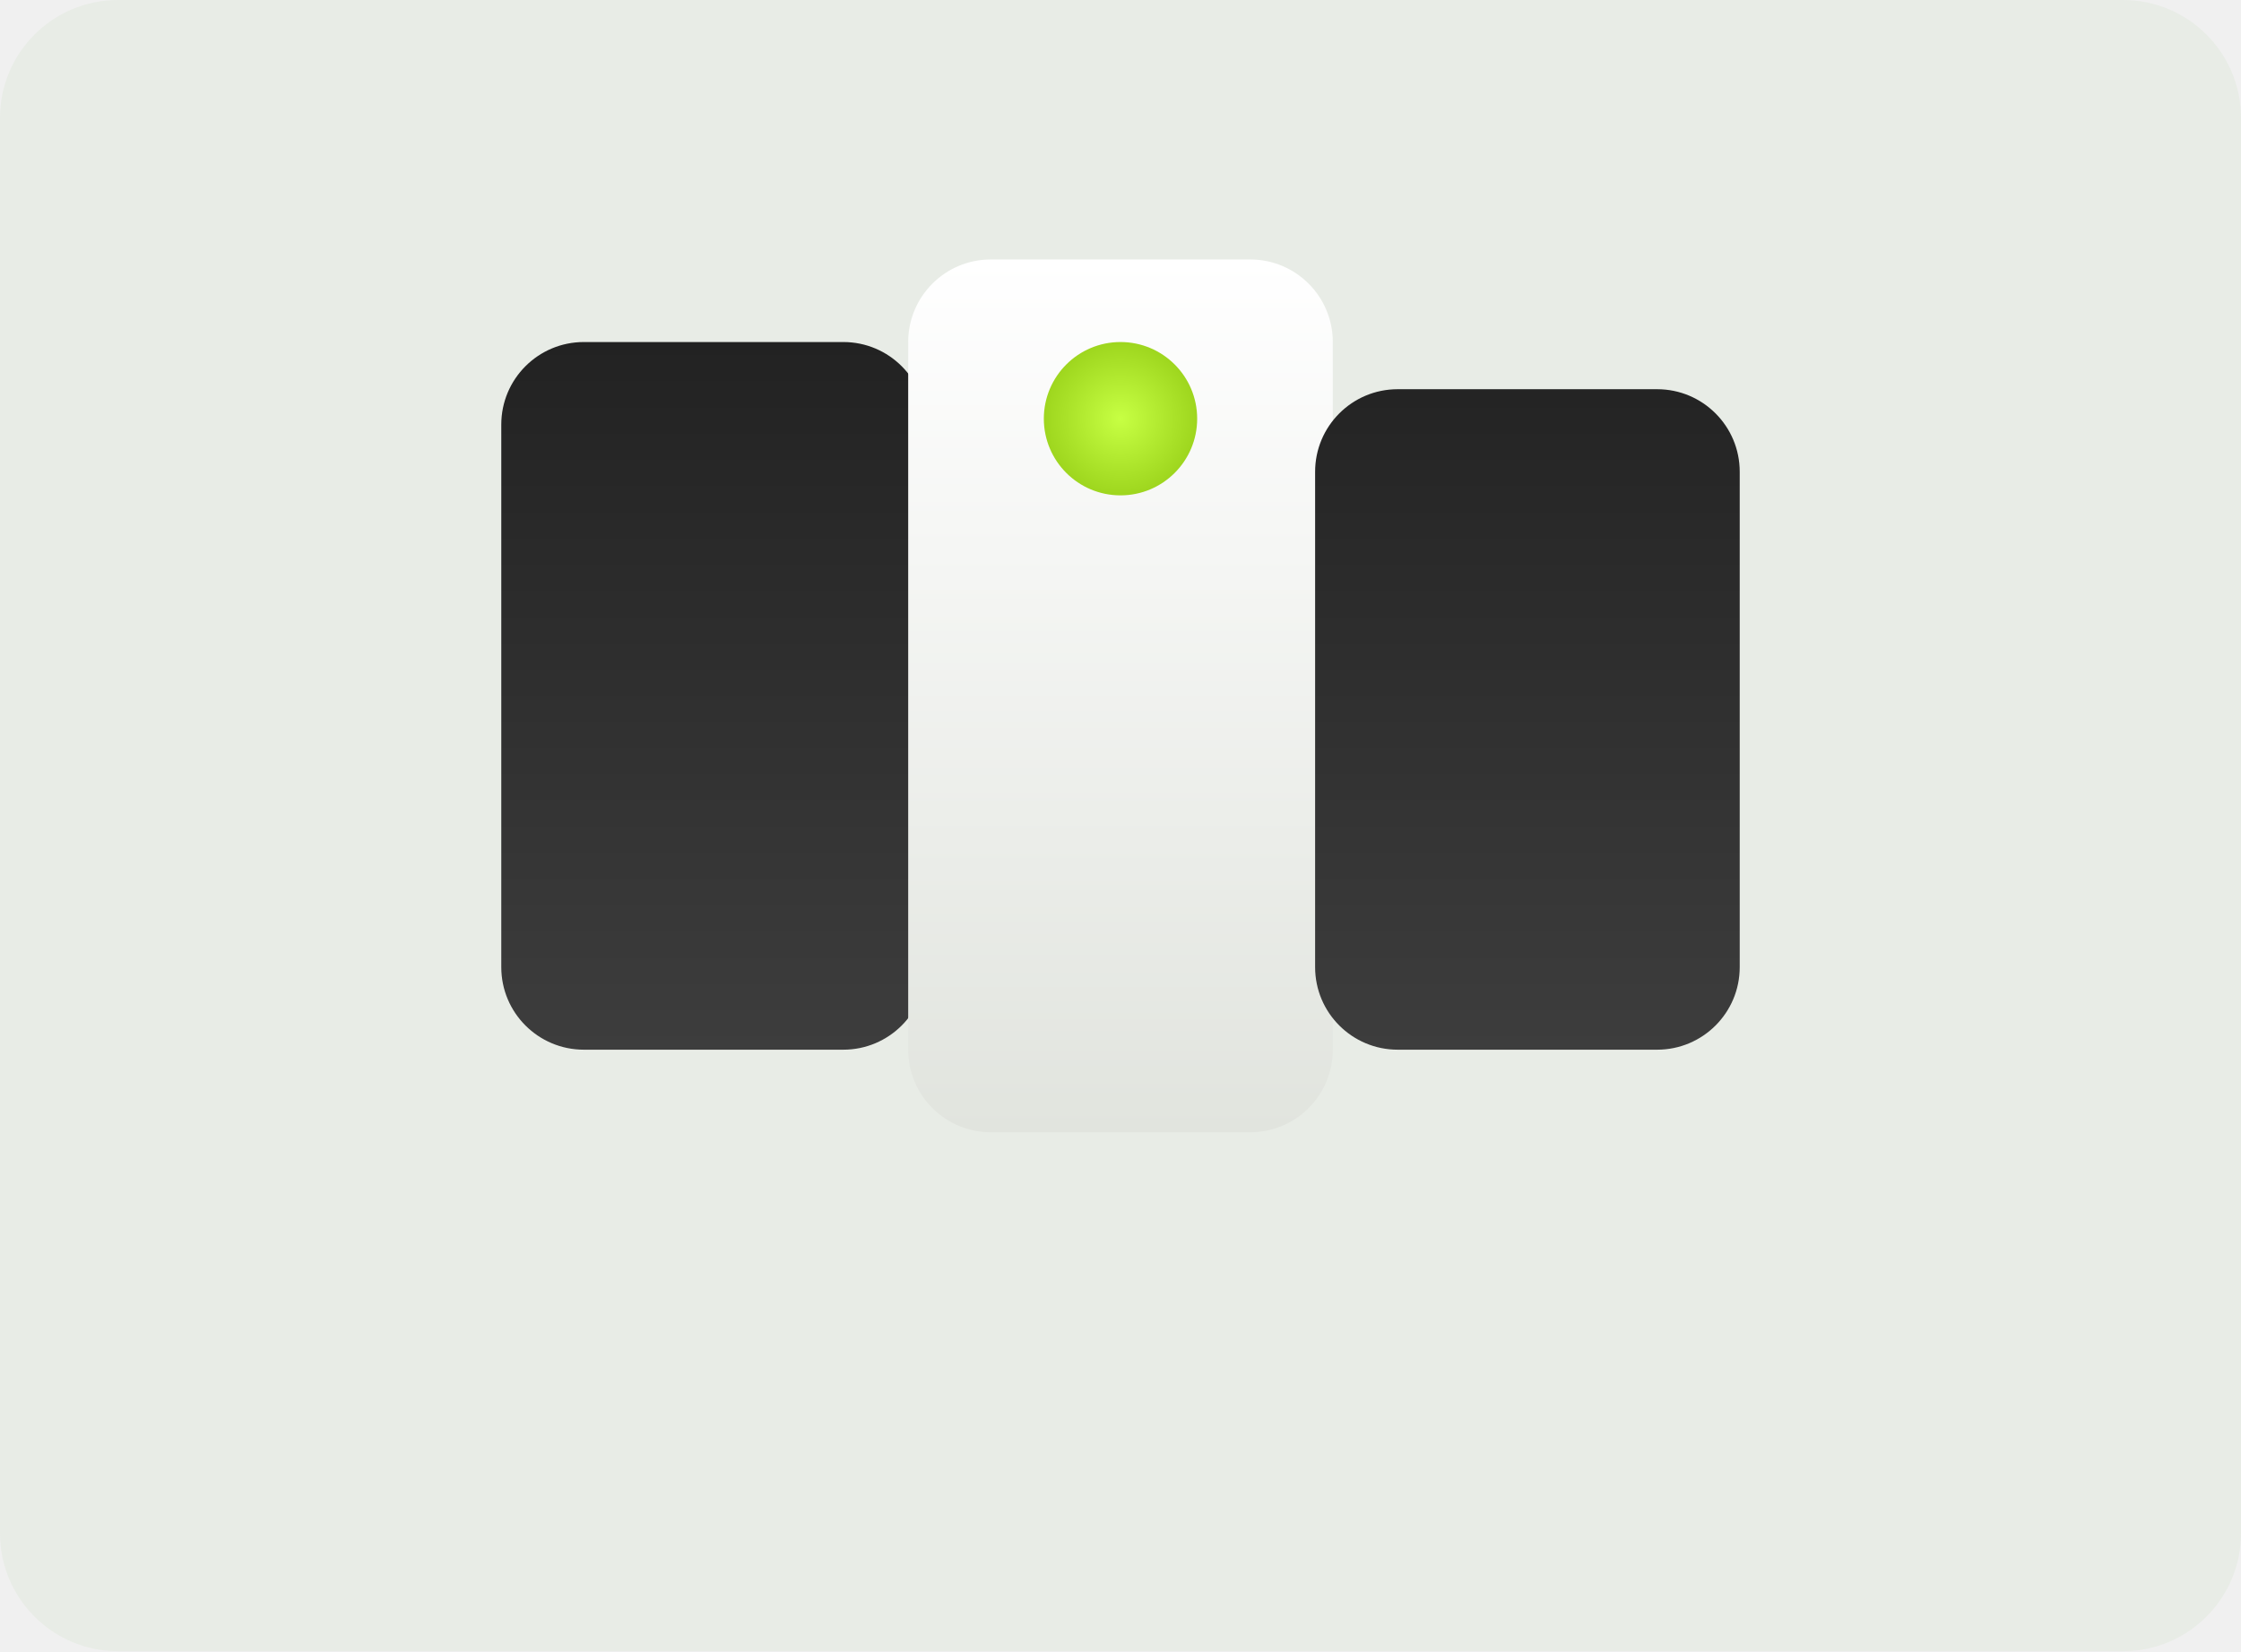
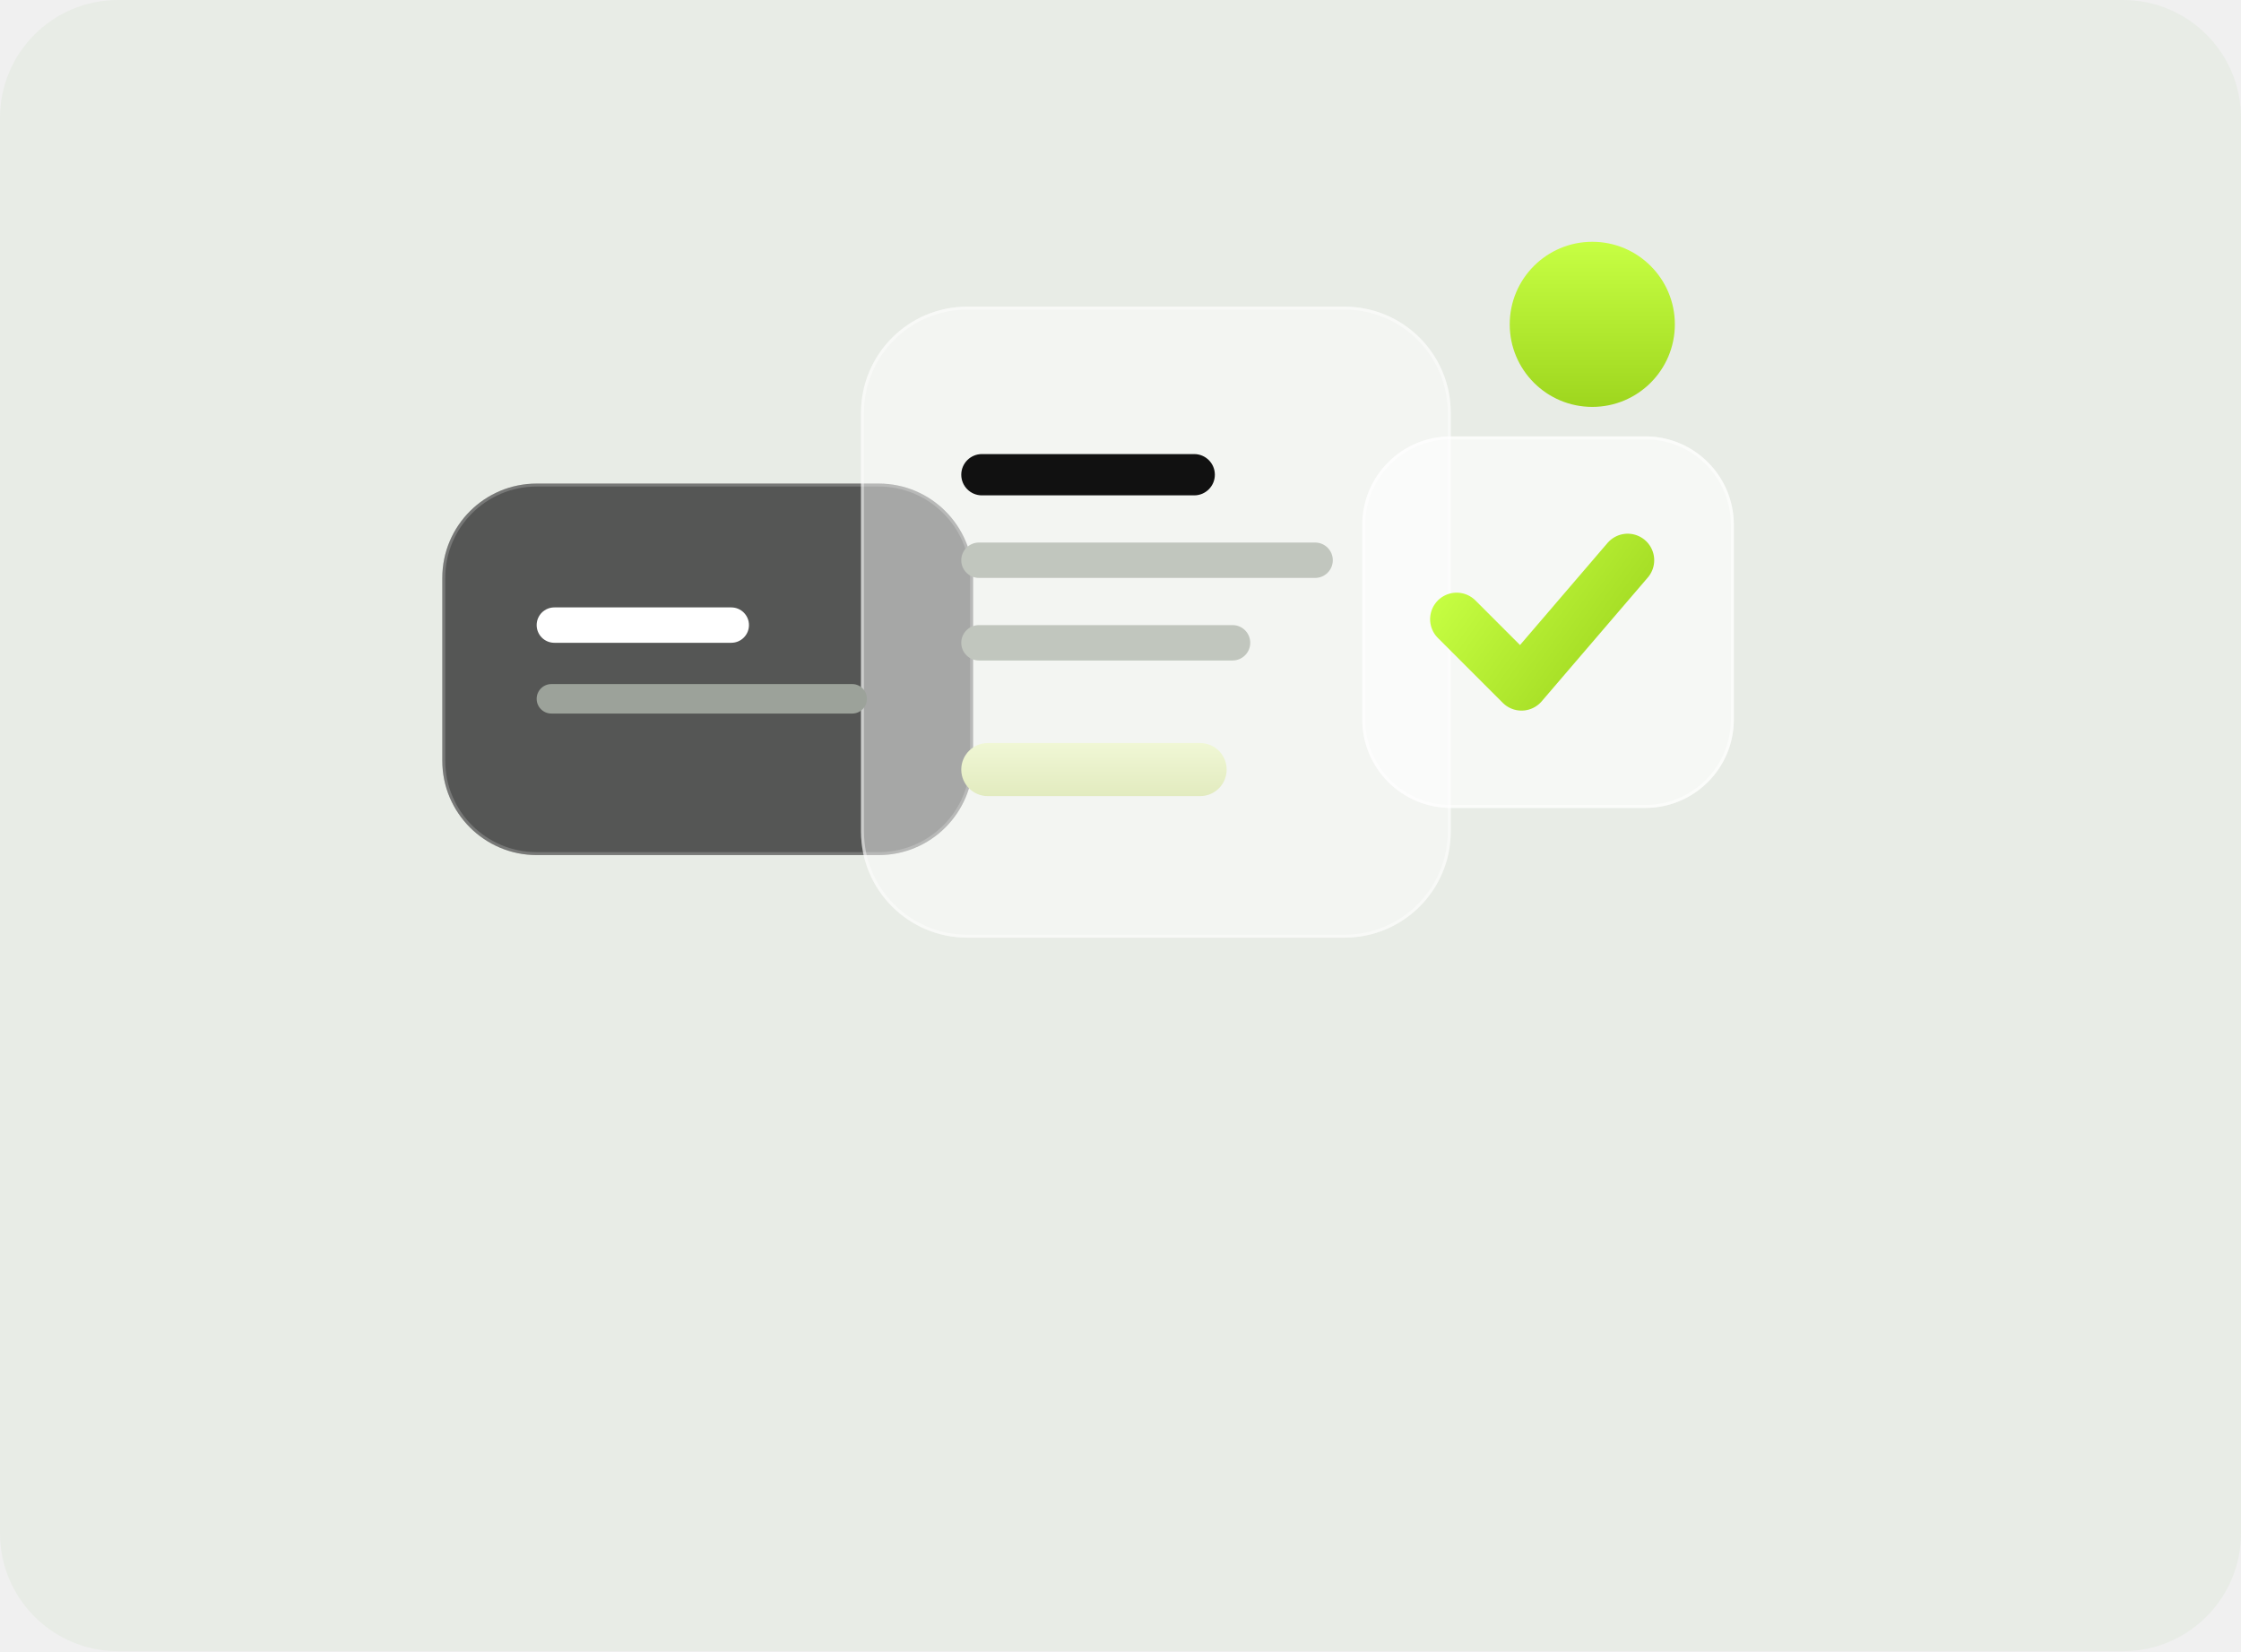
<svg xmlns="http://www.w3.org/2000/svg" width="760" height="560" viewBox="0 0 760 560" fill="none">
  <rect width="760" height="560" rx="40" fill="#E8ECE6" />
-   <rect x="170" y="116" width="144" height="240" rx="28" fill="url(#c1)" />
-   <rect x="308" y="88" width="144" height="296" rx="28" fill="url(#c2)" />
-   <rect x="446" y="132" width="144" height="224" rx="28" fill="url(#c1)" />
-   <circle cx="380" cy="142" r="26" fill="url(#c3)" />
+   <g filter="url(#blur)">
+     <rect x="150" y="164" width="180" height="126" rx="32" fill="rgba(24,24,24,0.7)" />
+     <rect x="292" y="104" width="200" height="214" rx="36" fill="rgba(255,255,255,0.48)" />
+     <rect x="462" y="148" width="126" height="126" rx="30" fill="rgba(255,255,255,0.62)" />
+   </g>
+   <rect x="150.5" y="164.5" width="179" height="125" rx="31.5" stroke="rgba(255,255,255,0.2)" />
+   <rect x="292.5" y="104.5" width="199" height="213" rx="35.5" stroke="rgba(255,255,255,0.42)" />
+   <rect x="462.5" y="148.5" width="125" height="125" rx="29.5" stroke="rgba(255,255,255,0.55)" />
+   <rect x="182" y="206" width="72" height="12" rx="6" fill="#FFFFFF" />
+   <rect x="182" y="232" width="112" height="10" rx="5" fill="#9CA29A" />
+   <rect x="326" y="154" width="86" height="14" rx="7" fill="#111111" />
+   <rect x="326" y="184" width="126" height="12" rx="6" fill="#C1C6BE" />
+   <rect x="326" y="212" width="98" height="12" rx="6" fill="#C1C6BE" />
+   <rect x="326" y="252" width="90" height="18" rx="9" fill="url(#limeSoft)" />
+   <path d="M494 210L516 232L552 190" stroke="url(#limeStroke)" stroke-width="18" stroke-linecap="round" stroke-linejoin="round" />
+   <circle cx="540" cy="110" r="28" fill="url(#lime)" />
  <defs>
-     <linearGradient id="c1" x1="242" y1="116" x2="242" y2="356" gradientUnits="userSpaceOnUse">
-       <stop stop-color="#222222" />
-       <stop offset="1" stop-color="#3D3D3D" />
-     </linearGradient>
-     <linearGradient id="c2" x1="380" y1="88" x2="380" y2="384" gradientUnits="userSpaceOnUse">
-       <stop stop-color="#FFFFFF" />
-       <stop offset="1" stop-color="#E1E4DE" />
-     </linearGradient>
-     <radialGradient id="c3" cx="0" cy="0" r="1" gradientUnits="userSpaceOnUse" gradientTransform="translate(380 142) rotate(90) scale(26)">
+     <filter id="blur" x="118" y="72" width="502" height="278" filterUnits="userSpaceOnUse" color-interpolation-filters="sRGB">
+       <feFlood flood-opacity="0" result="BackgroundImageFix" />
+       <feGaussianBlur in="BackgroundImageFix" stdDeviation="8" />
+       <feComposite in2="SourceAlpha" operator="in" result="effect1_backgroundBlur_1_1" />
+       <feBlend mode="normal" in="SourceGraphic" in2="effect1_backgroundBlur_1_1" result="shape" />
+     </filter>
+     <linearGradient id="lime" x1="540" y1="82" x2="540" y2="138" gradientUnits="userSpaceOnUse">
      <stop stop-color="#C7FF43" />
      <stop offset="1" stop-color="#9ED61E" />
-     </radialGradient>
+     </linearGradient>
+     <linearGradient id="limeSoft" x1="371" y1="252" x2="371" y2="270" gradientUnits="userSpaceOnUse">
+       <stop stop-color="#F0F7D5" />
+       <stop offset="1" stop-color="#E2EBBF" />
+     </linearGradient>
+     <linearGradient id="limeStroke" x1="494" y1="190" x2="552" y2="232" gradientUnits="userSpaceOnUse">
+       <stop stop-color="#C7FF43" />
+       <stop offset="1" stop-color="#9ED61E" />
+     </linearGradient>
  </defs>
</svg>
